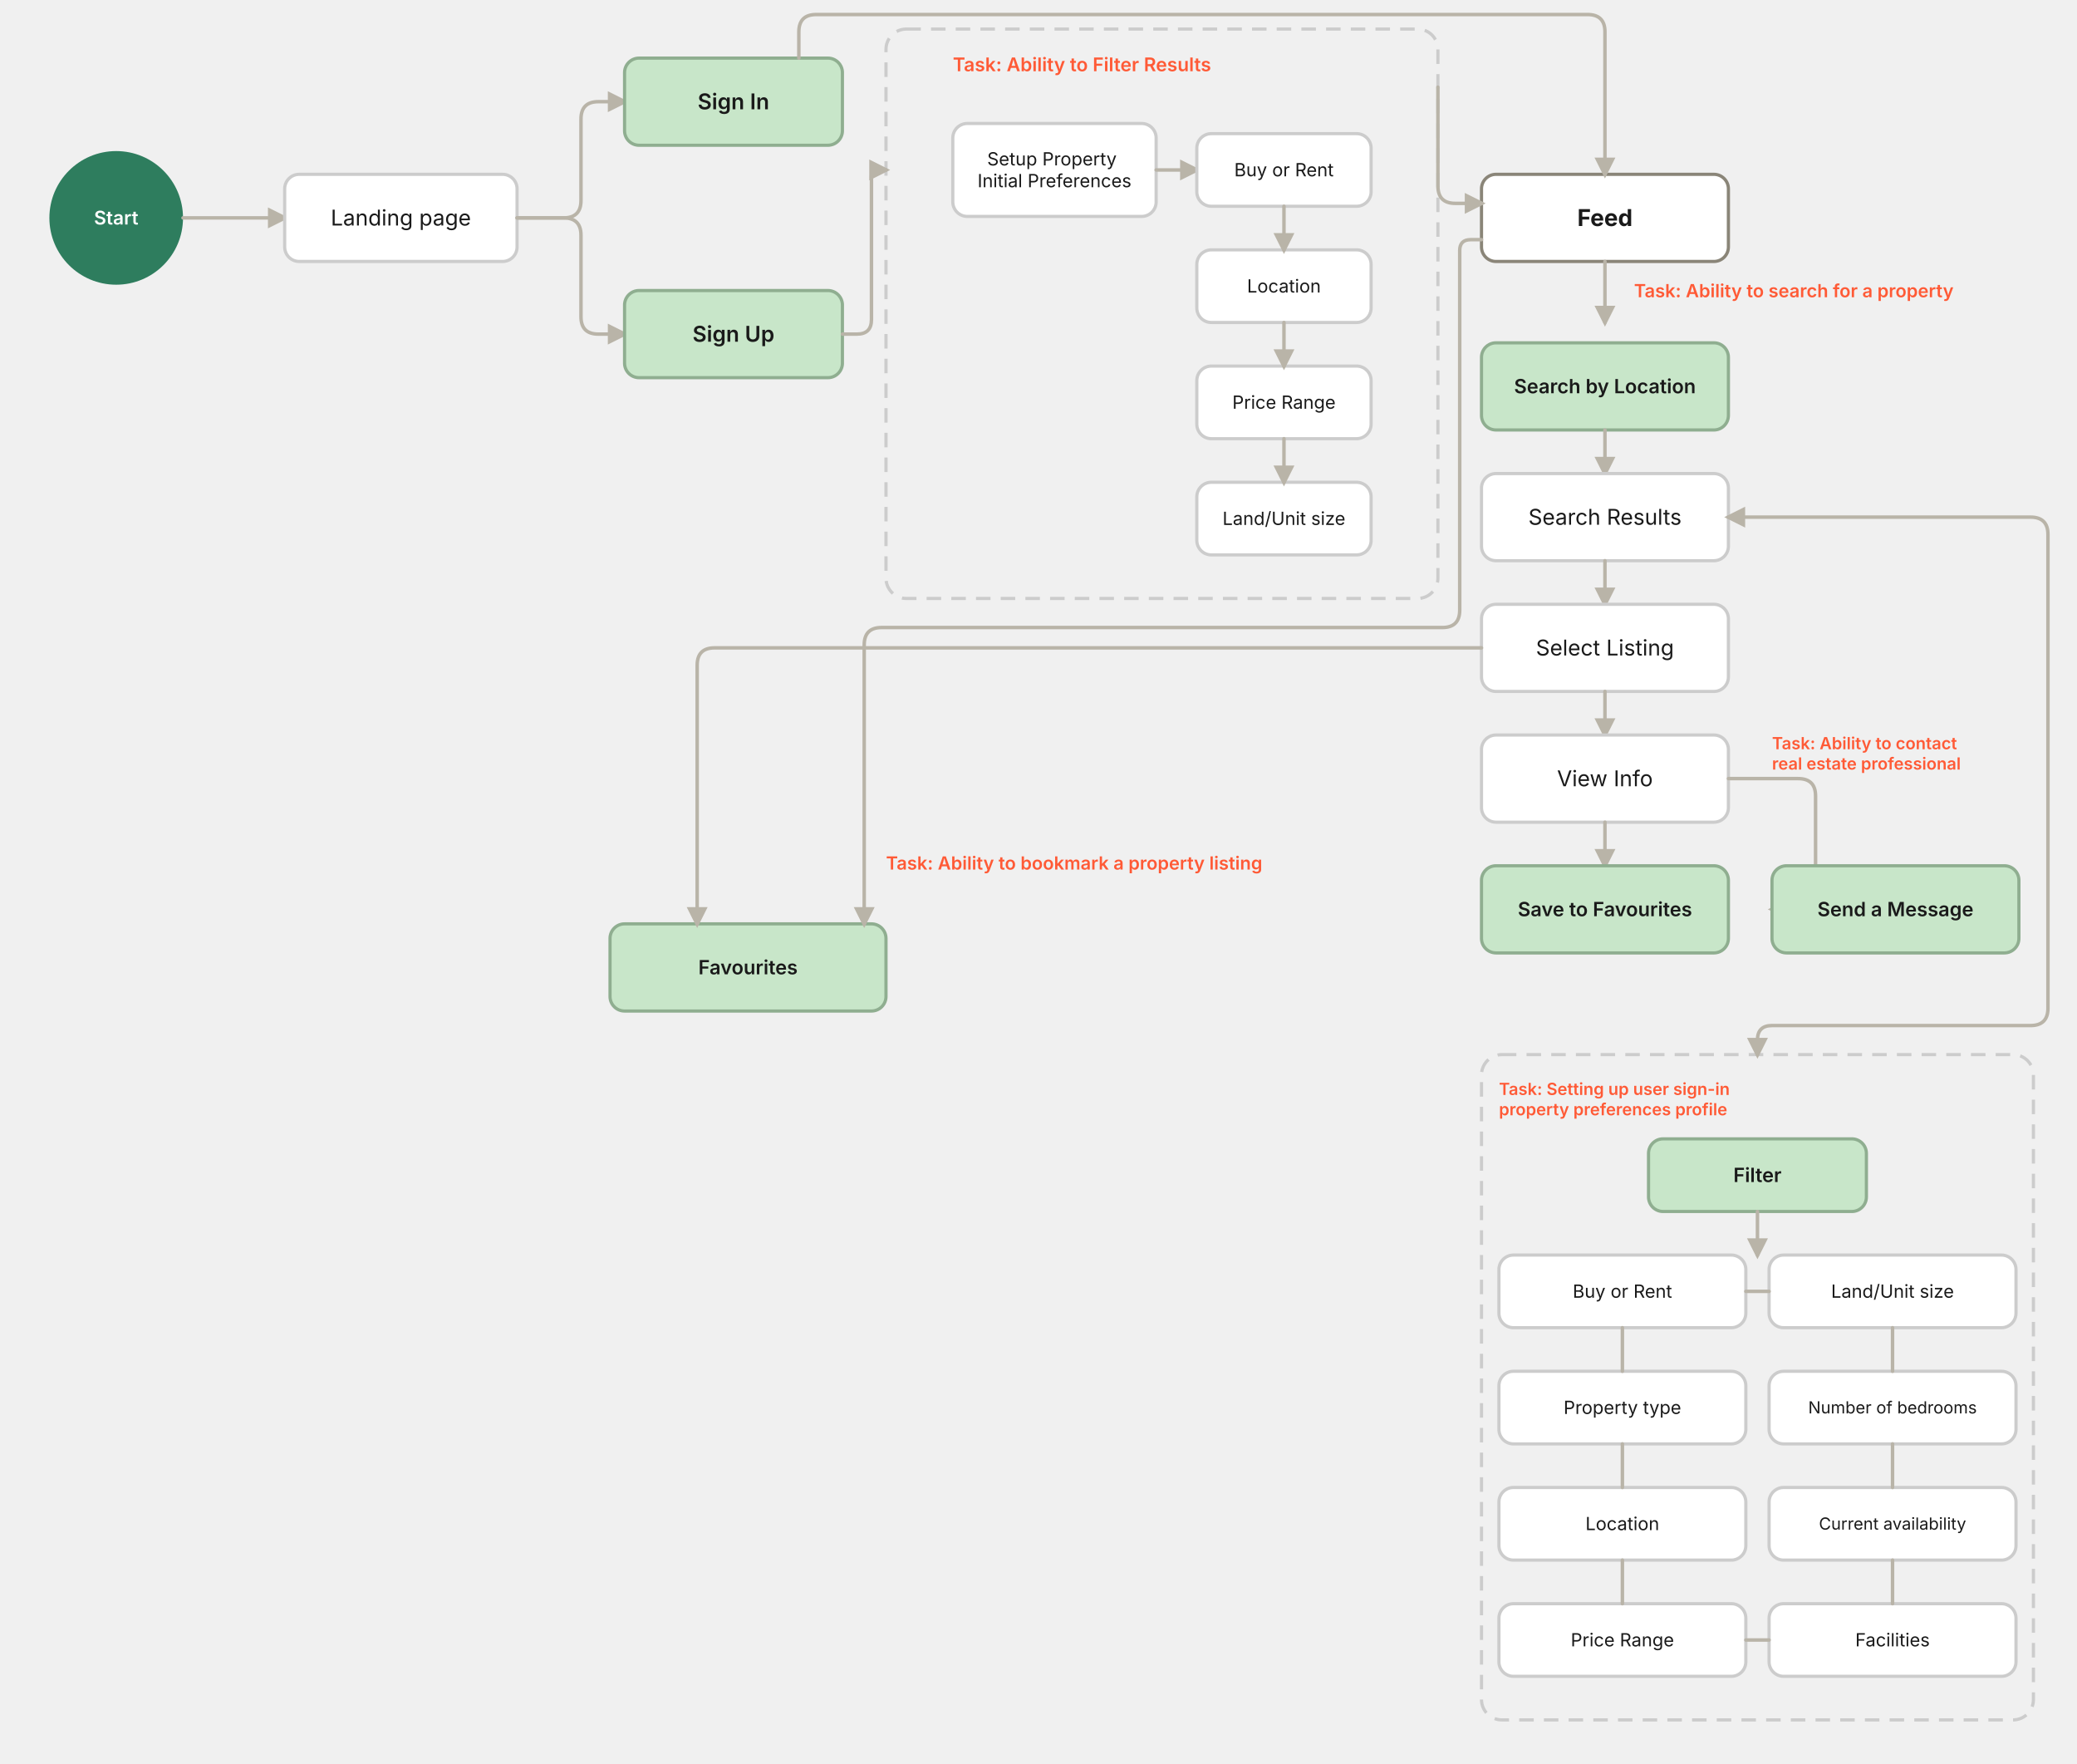
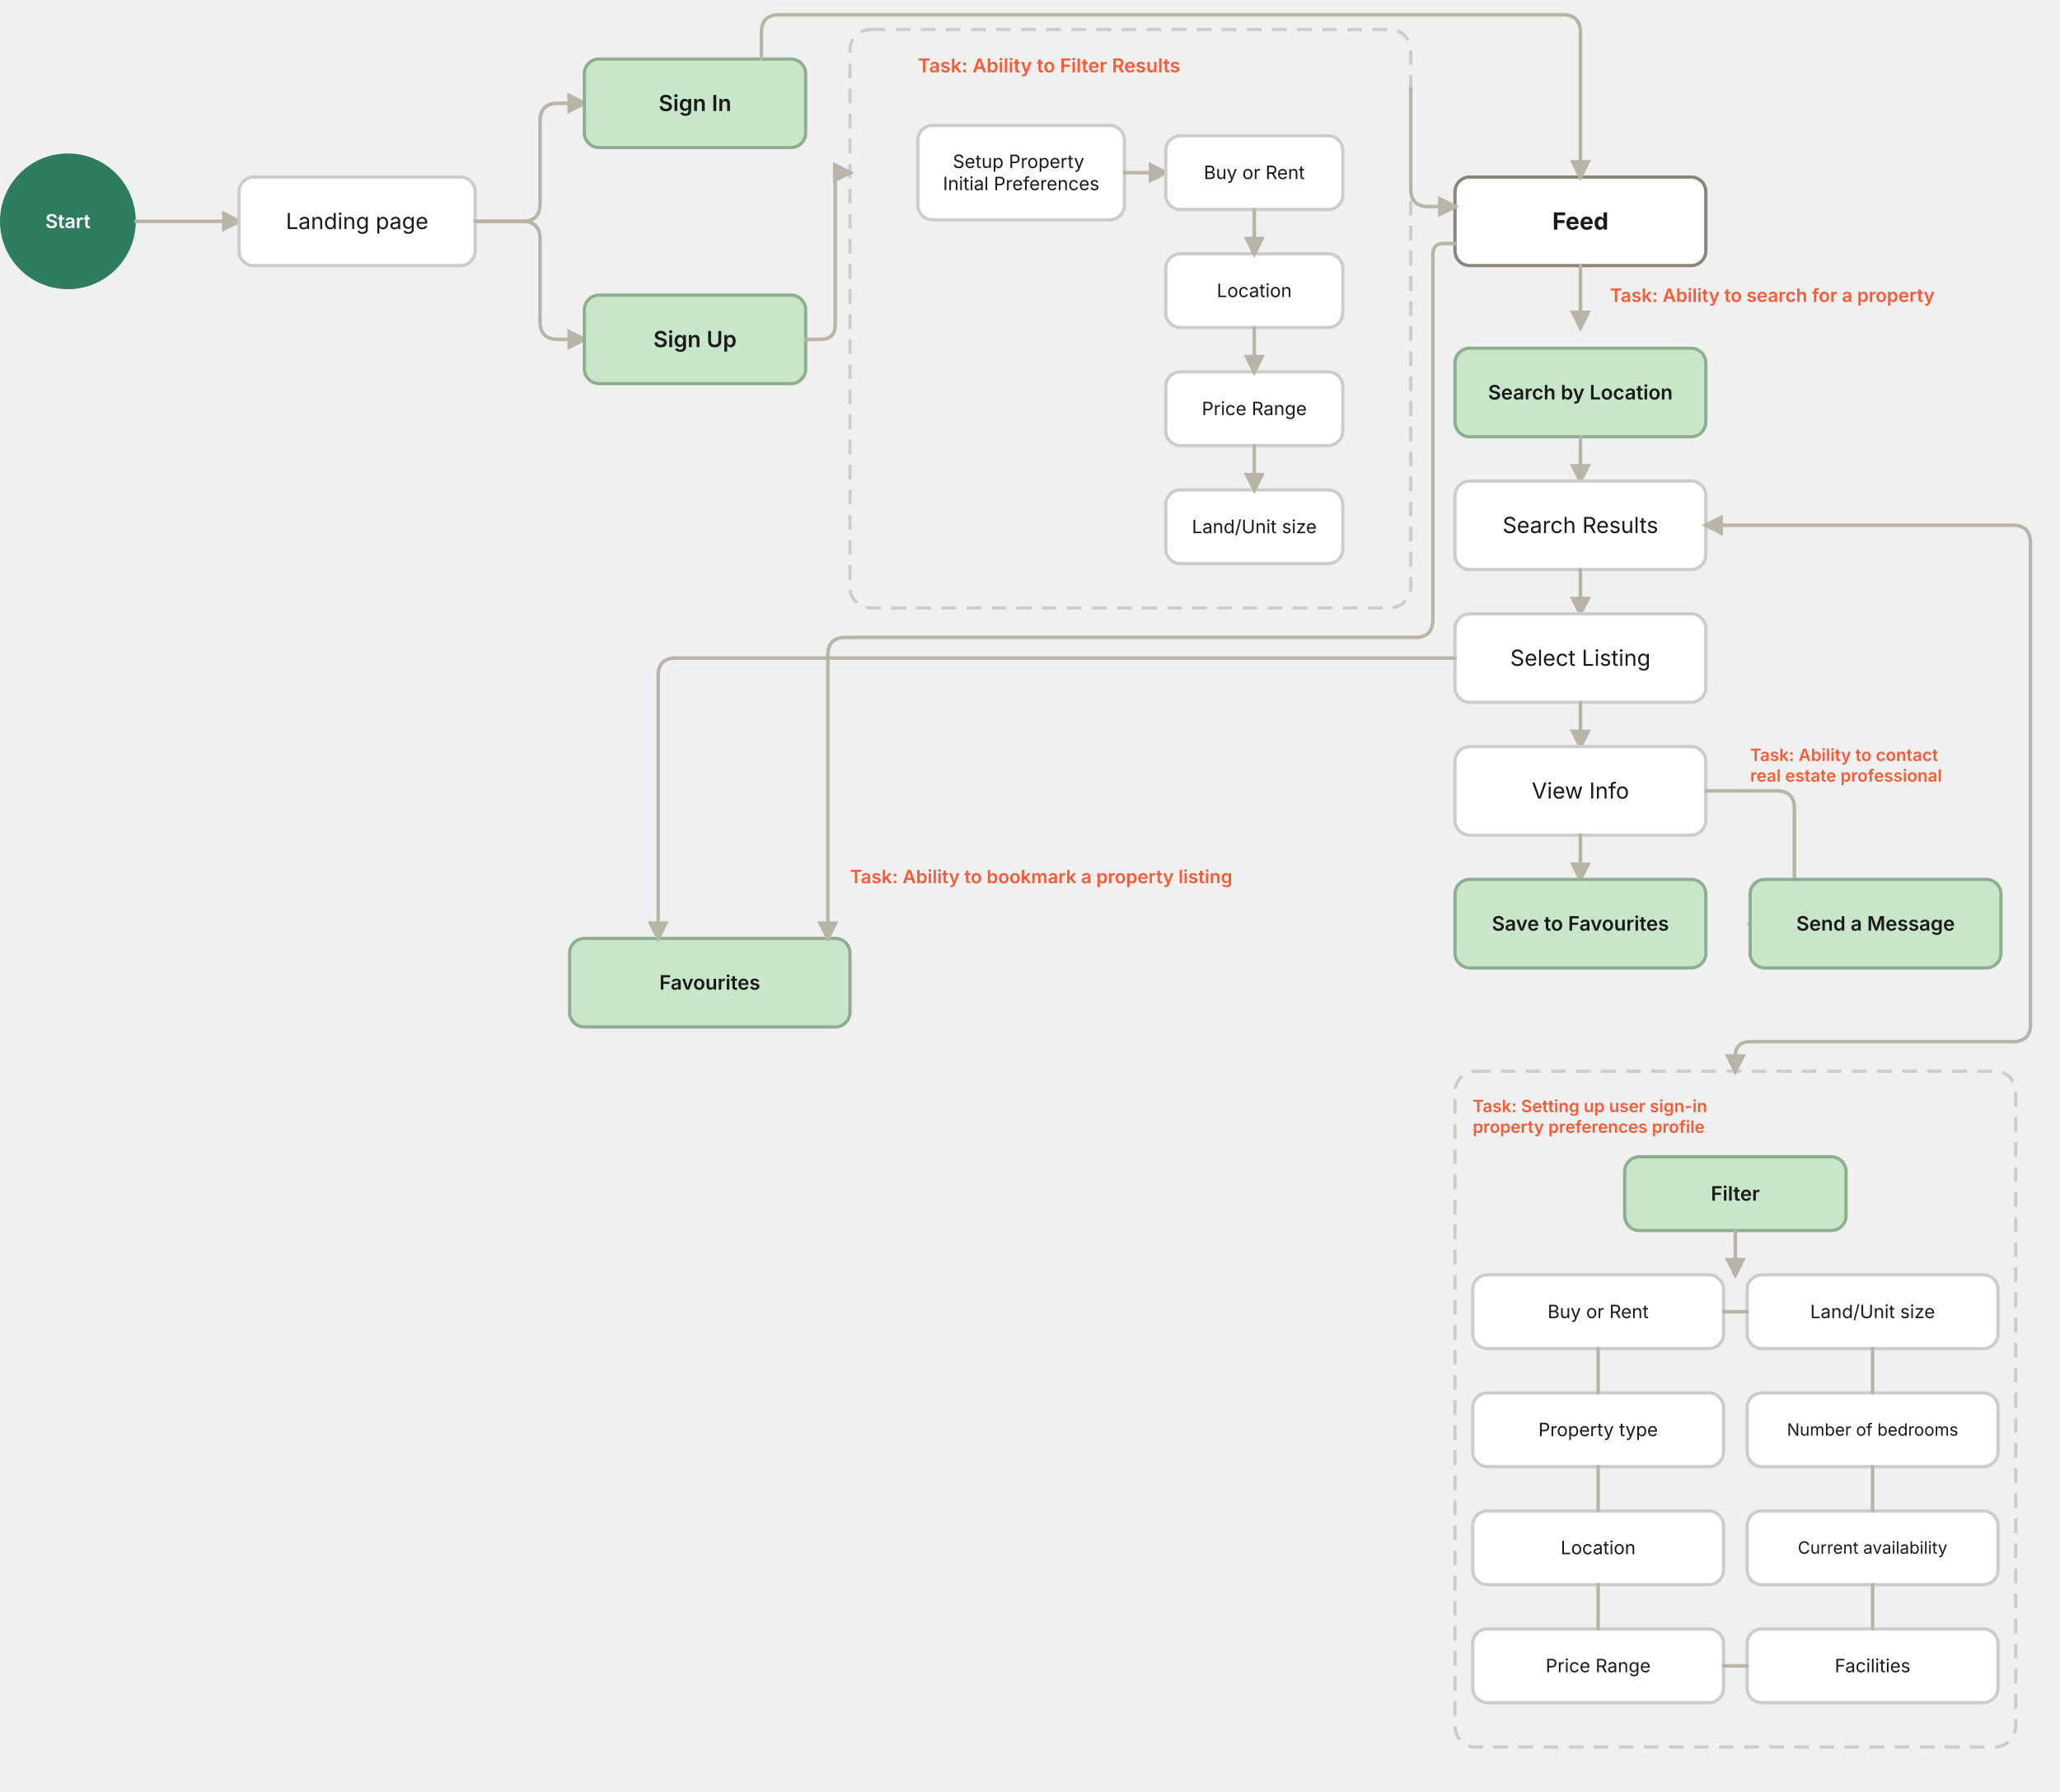
- <svg xmlns="http://www.w3.org/2000/svg" width="1430" height="1214" viewBox="0 0 1430 1214" fill="none">
+ <svg xmlns="http://www.w3.org/2000/svg" width="1396" height="1214" viewBox="34 0 1396 1214" fill="none">
  <defs>
    <marker id="arrow" viewBox="0 0 10 10" refX="8" refY="5" markerWidth="6" markerHeight="6" orient="auto-start-reverse">
      <path d="M0,0 L10,5 L0,10 z" fill="#B9B4A8" />
    </marker>
  </defs>
  <circle cx="80" cy="150" r="46" fill="#2E7D5E" />
  <text text-anchor="middle" font-family="'Inter', -apple-system, system-ui, sans-serif" font-size="13" font-weight="600" fill="#fff">
    <tspan x="80" y="154.55">Start</tspan>
  </text>
  <path d="M126,150 L196,150" fill="none" stroke="#B9B4A8" stroke-width="2.4" stroke-linejoin="round" stroke-linecap="round" marker-end="url(#arrow)" />
  <rect x="196" y="120" width="160" height="60" rx="10" fill="#fff" stroke="#CCCCCC" stroke-width="2.2" />
  <text text-anchor="middle" font-family="'Inter', -apple-system, system-ui, sans-serif" font-size="15" font-weight="400" fill="#1a1a1a">
    <tspan x="276" y="155.25">Landing page</tspan>
  </text>
  <path d="M356,150 L388,150 Q400,150 400,138 L400,82 Q400,70 412,70 L430,70" fill="none" stroke="#B9B4A8" stroke-width="2.4" stroke-linejoin="round" stroke-linecap="round" marker-end="url(#arrow)" />
  <path d="M356,150 L388,150 Q400,150 400,162 L400,218 Q400,230 412,230 L430,230" fill="none" stroke="#B9B4A8" stroke-width="2.4" stroke-linejoin="round" stroke-linecap="round" marker-end="url(#arrow)" />
  <rect x="430" y="40" width="150" height="60" rx="10" fill="#C8E6C9" stroke="#8FAE90" stroke-width="2.2" />
  <text text-anchor="middle" font-family="'Inter', -apple-system, system-ui, sans-serif" font-size="15" font-weight="600" fill="#1a1a1a">
    <tspan x="505" y="75.25">Sign In</tspan>
  </text>
  <rect x="430" y="200" width="150" height="60" rx="10" fill="#C8E6C9" stroke="#8FAE90" stroke-width="2.2" />
  <text text-anchor="middle" font-family="'Inter', -apple-system, system-ui, sans-serif" font-size="15" font-weight="600" fill="#1a1a1a">
    <tspan x="505" y="235.25">Sign Up</tspan>
  </text>
  <rect x="610" y="20" width="380" height="392" rx="14" fill="none" stroke="#CCCCCC" stroke-width="2.2" stroke-dasharray="10 7" />
  <text text-anchor="start" font-family="'Inter', -apple-system, system-ui, sans-serif" font-size="13" font-weight="600" fill="#ff5a36">
    <tspan x="656" y="49.05">Task: Ability to Filter Results</tspan>
  </text>
  <rect x="656" y="85" width="140" height="64" rx="10" fill="#fff" stroke="#CCCCCC" stroke-width="2.2" />
  <text text-anchor="middle" font-family="'Inter', -apple-system, system-ui, sans-serif" font-size="12.5" font-weight="400" fill="#1a1a1a">
    <tspan x="726" y="113.875">Setup Property</tspan>
    <tspan x="726" y="128.875">Initial Preferences</tspan>
  </text>
  <path d="M796,117 L824,117" fill="none" stroke="#B9B4A8" stroke-width="2.4" stroke-linejoin="round" stroke-linecap="round" marker-end="url(#arrow)" />
  <rect x="824" y="92" width="120" height="50" rx="10" fill="#fff" stroke="#CCCCCC" stroke-width="2.2" />
  <text text-anchor="middle" font-family="'Inter', -apple-system, system-ui, sans-serif" font-size="12.5" font-weight="400" fill="#1a1a1a">
    <tspan x="884" y="121.375">Buy or Rent</tspan>
  </text>
  <rect x="824" y="172" width="120" height="50" rx="10" fill="#fff" stroke="#CCCCCC" stroke-width="2.2" />
  <text text-anchor="middle" font-family="'Inter', -apple-system, system-ui, sans-serif" font-size="12.5" font-weight="400" fill="#1a1a1a">
    <tspan x="884" y="201.375">Location</tspan>
  </text>
  <path d="M884,142 L884,172" fill="none" stroke="#B9B4A8" stroke-width="2.4" stroke-linejoin="round" stroke-linecap="round" marker-end="url(#arrow)" />
  <rect x="824" y="252" width="120" height="50" rx="10" fill="#fff" stroke="#CCCCCC" stroke-width="2.2" />
  <text text-anchor="middle" font-family="'Inter', -apple-system, system-ui, sans-serif" font-size="12.5" font-weight="400" fill="#1a1a1a">
    <tspan x="884" y="281.375">Price Range</tspan>
  </text>
  <path d="M884,222 L884,252" fill="none" stroke="#B9B4A8" stroke-width="2.4" stroke-linejoin="round" stroke-linecap="round" marker-end="url(#arrow)" />
  <rect x="824" y="332" width="120" height="50" rx="10" fill="#fff" stroke="#CCCCCC" stroke-width="2.2" />
  <text text-anchor="middle" font-family="'Inter', -apple-system, system-ui, sans-serif" font-size="12.5" font-weight="400" fill="#1a1a1a">
    <tspan x="884" y="361.375">Land/Unit size</tspan>
  </text>
  <path d="M884,302 L884,332" fill="none" stroke="#B9B4A8" stroke-width="2.4" stroke-linejoin="round" stroke-linecap="round" marker-end="url(#arrow)" />
  <path d="M580,230 L590,230 Q600,230 600,220 L600,122 Q600,117 605,117 L610,117" fill="none" stroke="#B9B4A8" stroke-width="2.4" stroke-linejoin="round" stroke-linecap="round" marker-end="url(#arrow)" />
  <rect x="1020" y="120" width="170" height="60" rx="10" fill="#fff" stroke="#8a8578" stroke-width="2.2" />
  <text text-anchor="middle" font-family="'Inter', -apple-system, system-ui, sans-serif" font-size="16" font-weight="700" fill="#1a1a1a">
    <tspan x="1105" y="155.6">Feed</tspan>
  </text>
  <path d="M550,40 L550,22 Q550,10 562,10 L1093,10 Q1105,10 1105,22 L1105,120" fill="none" stroke="#B9B4A8" stroke-width="2.4" stroke-linejoin="round" stroke-linecap="round" marker-end="url(#arrow)" />
  <path d="M990,60 L990,128 Q990,140 1002,140 L1020,140" fill="none" stroke="#B9B4A8" stroke-width="2.4" stroke-linejoin="round" stroke-linecap="round" marker-end="url(#arrow)" />
  <path d="M1105,180 L1105,222" fill="none" stroke="#B9B4A8" stroke-width="2.4" stroke-linejoin="round" stroke-linecap="round" marker-end="url(#arrow)" />
  <text text-anchor="start" font-family="'Inter', -apple-system, system-ui, sans-serif" font-size="12.5" font-weight="600" fill="#ff5a36">
    <tspan x="1125" y="204.625">Task: Ability to search for a property</tspan>
  </text>
  <rect x="1020" y="236" width="170" height="60" rx="10" fill="#C8E6C9" stroke="#8FAE90" stroke-width="2.2" />
  <text text-anchor="middle" font-family="'Inter', -apple-system, system-ui, sans-serif" font-size="13.5" font-weight="600" fill="#1a1a1a">
    <tspan x="1105" y="270.725">Search by Location</tspan>
  </text>
  <path d="M1105,296 L1105,326" fill="none" stroke="#B9B4A8" stroke-width="2.4" stroke-linejoin="round" stroke-linecap="round" marker-end="url(#arrow)" />
  <rect x="1020" y="326" width="170" height="60" rx="10" fill="#fff" stroke="#CCCCCC" stroke-width="2.2" />
  <text text-anchor="middle" font-family="'Inter', -apple-system, system-ui, sans-serif" font-size="15" font-weight="400" fill="#1a1a1a">
    <tspan x="1105" y="361.25">Search Results</tspan>
  </text>
  <path d="M1105,386 L1105,416" fill="none" stroke="#B9B4A8" stroke-width="2.4" stroke-linejoin="round" stroke-linecap="round" marker-end="url(#arrow)" />
  <rect x="1020" y="416" width="170" height="60" rx="10" fill="#fff" stroke="#CCCCCC" stroke-width="2.2" />
  <text text-anchor="middle" font-family="'Inter', -apple-system, system-ui, sans-serif" font-size="15" font-weight="400" fill="#1a1a1a">
    <tspan x="1105" y="451.25">Select Listing</tspan>
  </text>
  <path d="M1105,476 L1105,506" fill="none" stroke="#B9B4A8" stroke-width="2.4" stroke-linejoin="round" stroke-linecap="round" marker-end="url(#arrow)" />
  <rect x="1020" y="506" width="170" height="60" rx="10" fill="#fff" stroke="#CCCCCC" stroke-width="2.2" />
  <text text-anchor="middle" font-family="'Inter', -apple-system, system-ui, sans-serif" font-size="15" font-weight="400" fill="#1a1a1a">
    <tspan x="1105" y="541.25">View Info</tspan>
  </text>
  <path d="M1105,566 L1105,596" fill="none" stroke="#B9B4A8" stroke-width="2.4" stroke-linejoin="round" stroke-linecap="round" marker-end="url(#arrow)" />
  <rect x="1020" y="596" width="170" height="60" rx="10" fill="#C8E6C9" stroke="#8FAE90" stroke-width="2.2" />
  <text text-anchor="middle" font-family="'Inter', -apple-system, system-ui, sans-serif" font-size="13.5" font-weight="600" fill="#1a1a1a">
    <tspan x="1105" y="630.725">Save to Favourites</tspan>
  </text>
  <text text-anchor="start" font-family="'Inter', -apple-system, system-ui, sans-serif" font-size="11.5" font-weight="600" fill="#ff5a36">
    <tspan x="1220" y="515.775">Task: Ability to contact</tspan>
    <tspan x="1220" y="529.775">real estate professional</tspan>
  </text>
  <path d="M1190,536 L1238,536 Q1250,536 1250,548 L1250,614 Q1250,626 1238,626 L1220,626" fill="none" stroke="#B9B4A8" stroke-width="2.4" stroke-linejoin="round" stroke-linecap="round" marker-end="url(#arrow)" />
  <rect x="1220" y="596" width="170" height="60" rx="10" fill="#C8E6C9" stroke="#8FAE90" stroke-width="2.2" />
  <text text-anchor="middle" font-family="'Inter', -apple-system, system-ui, sans-serif" font-size="13.5" font-weight="600" fill="#1a1a1a">
    <tspan x="1305" y="630.725">Send a Message</tspan>
  </text>
  <rect x="1020" y="726" width="380" height="458" rx="14" fill="none" stroke="#CCCCCC" stroke-width="2.2" stroke-dasharray="10 7" />
  <text text-anchor="start" font-family="'Inter', -apple-system, system-ui, sans-serif" font-size="11.5" font-weight="600" fill="#ff5a36">
    <tspan x="1032" y="753.775">Task: Setting up user sign-in</tspan>
    <tspan x="1032" y="767.775">property preferences profile</tspan>
  </text>
  <rect x="1135" y="784" width="150" height="50" rx="10" fill="#C8E6C9" stroke="#8FAE90" stroke-width="2.2" />
  <text text-anchor="middle" font-family="'Inter', -apple-system, system-ui, sans-serif" font-size="13.5" font-weight="600" fill="#1a1a1a">
    <tspan x="1210" y="813.725">Filter</tspan>
  </text>
  <path d="M1210,834 L1210,864" fill="none" stroke="#B9B4A8" stroke-width="2.4" stroke-linejoin="round" stroke-linecap="round" marker-end="url(#arrow)" />
  <rect x="1032" y="864" width="170" height="50" rx="10" fill="#fff" stroke="#CCCCCC" stroke-width="2.2" />
  <text text-anchor="middle" font-family="'Inter', -apple-system, system-ui, sans-serif" font-size="12.5" font-weight="400" fill="#1a1a1a">
    <tspan x="1117" y="893.375">Buy or Rent</tspan>
  </text>
  <rect x="1032" y="944" width="170" height="50" rx="10" fill="#fff" stroke="#CCCCCC" stroke-width="2.2" />
  <text text-anchor="middle" font-family="'Inter', -apple-system, system-ui, sans-serif" font-size="12.5" font-weight="400" fill="#1a1a1a">
    <tspan x="1117" y="973.375">Property type</tspan>
  </text>
  <path d="M1117,914 L1117,944" fill="none" stroke="#B9B4A8" stroke-width="2.4" stroke-linejoin="round" stroke-linecap="round" />
  <rect x="1032" y="1024" width="170" height="50" rx="10" fill="#fff" stroke="#CCCCCC" stroke-width="2.2" />
  <text text-anchor="middle" font-family="'Inter', -apple-system, system-ui, sans-serif" font-size="12.5" font-weight="400" fill="#1a1a1a">
    <tspan x="1117" y="1053.375">Location</tspan>
  </text>
  <path d="M1117,994 L1117,1024" fill="none" stroke="#B9B4A8" stroke-width="2.4" stroke-linejoin="round" stroke-linecap="round" />
  <rect x="1032" y="1104" width="170" height="50" rx="10" fill="#fff" stroke="#CCCCCC" stroke-width="2.2" />
  <text text-anchor="middle" font-family="'Inter', -apple-system, system-ui, sans-serif" font-size="12.5" font-weight="400" fill="#1a1a1a">
    <tspan x="1117" y="1133.375">Price Range</tspan>
  </text>
  <path d="M1117,1074 L1117,1104" fill="none" stroke="#B9B4A8" stroke-width="2.4" stroke-linejoin="round" stroke-linecap="round" />
  <rect x="1218" y="864" width="170" height="50" rx="10" fill="#fff" stroke="#CCCCCC" stroke-width="2.2" />
  <text text-anchor="middle" font-family="'Inter', -apple-system, system-ui, sans-serif" font-size="12.5" font-weight="400" fill="#1a1a1a">
    <tspan x="1303" y="893.375">Land/Unit size</tspan>
  </text>
  <rect x="1218" y="944" width="170" height="50" rx="10" fill="#fff" stroke="#CCCCCC" stroke-width="2.2" />
  <text text-anchor="middle" font-family="'Inter', -apple-system, system-ui, sans-serif" font-size="11.5" font-weight="400" fill="#1a1a1a">
    <tspan x="1303" y="973.025">Number of bedrooms</tspan>
  </text>
  <path d="M1303,914 L1303,944" fill="none" stroke="#B9B4A8" stroke-width="2.4" stroke-linejoin="round" stroke-linecap="round" />
  <rect x="1218" y="1024" width="170" height="50" rx="10" fill="#fff" stroke="#CCCCCC" stroke-width="2.2" />
  <text text-anchor="middle" font-family="'Inter', -apple-system, system-ui, sans-serif" font-size="11.5" font-weight="400" fill="#1a1a1a">
    <tspan x="1303" y="1053.025">Current availability</tspan>
  </text>
  <path d="M1303,994 L1303,1024" fill="none" stroke="#B9B4A8" stroke-width="2.4" stroke-linejoin="round" stroke-linecap="round" />
  <rect x="1218" y="1104" width="170" height="50" rx="10" fill="#fff" stroke="#CCCCCC" stroke-width="2.2" />
  <text text-anchor="middle" font-family="'Inter', -apple-system, system-ui, sans-serif" font-size="12.5" font-weight="400" fill="#1a1a1a">
    <tspan x="1303" y="1133.375">Facilities</tspan>
  </text>
  <path d="M1303,1074 L1303,1104" fill="none" stroke="#B9B4A8" stroke-width="2.4" stroke-linejoin="round" stroke-linecap="round" />
  <path d="M1202,889 L1218,889" fill="none" stroke="#B9B4A8" stroke-width="2.4" stroke-linejoin="round" stroke-linecap="round" />
  <path d="M1202,1129 L1218,1129" fill="none" stroke="#B9B4A8" stroke-width="2.4" stroke-linejoin="round" stroke-linecap="round" />
  <path d="M1190,356 L1398,356 Q1410,356 1410,368 L1410,694 Q1410,706 1398,706 L1220,706 Q1210,706 1210,716 L1210,726" fill="none" stroke="#B9B4A8" stroke-width="2.4" stroke-linejoin="round" stroke-linecap="round" marker-start="url(#arrow)" marker-end="url(#arrow)" />
  <text text-anchor="start" font-family="'Inter', -apple-system, system-ui, sans-serif" font-size="12.5" font-weight="600" fill="#ff5a36">
    <tspan x="610" y="598.625">Task: Ability to bookmark a property listing</tspan>
  </text>
  <rect x="420" y="636" width="190" height="60" rx="10" fill="#C8E6C9" stroke="#8FAE90" stroke-width="2.2" />
  <text text-anchor="middle" font-family="'Inter', -apple-system, system-ui, sans-serif" font-size="13.5" font-weight="600" fill="#1a1a1a">
    <tspan x="515" y="670.725">Favourites</tspan>
  </text>
  <path d="M1020,165 L1012.5,165 Q1005,165 1005,172.5 L1005,420 Q1005,432 993,432 L607,432 Q595,432 595,444 L595,636" fill="none" stroke="#B9B4A8" stroke-width="2.4" stroke-linejoin="round" stroke-linecap="round" marker-end="url(#arrow)" />
  <path d="M1020,446 L492,446 Q480,446 480,458 L480,636" fill="none" stroke="#B9B4A8" stroke-width="2.4" stroke-linejoin="round" stroke-linecap="round" marker-end="url(#arrow)" />
</svg>
